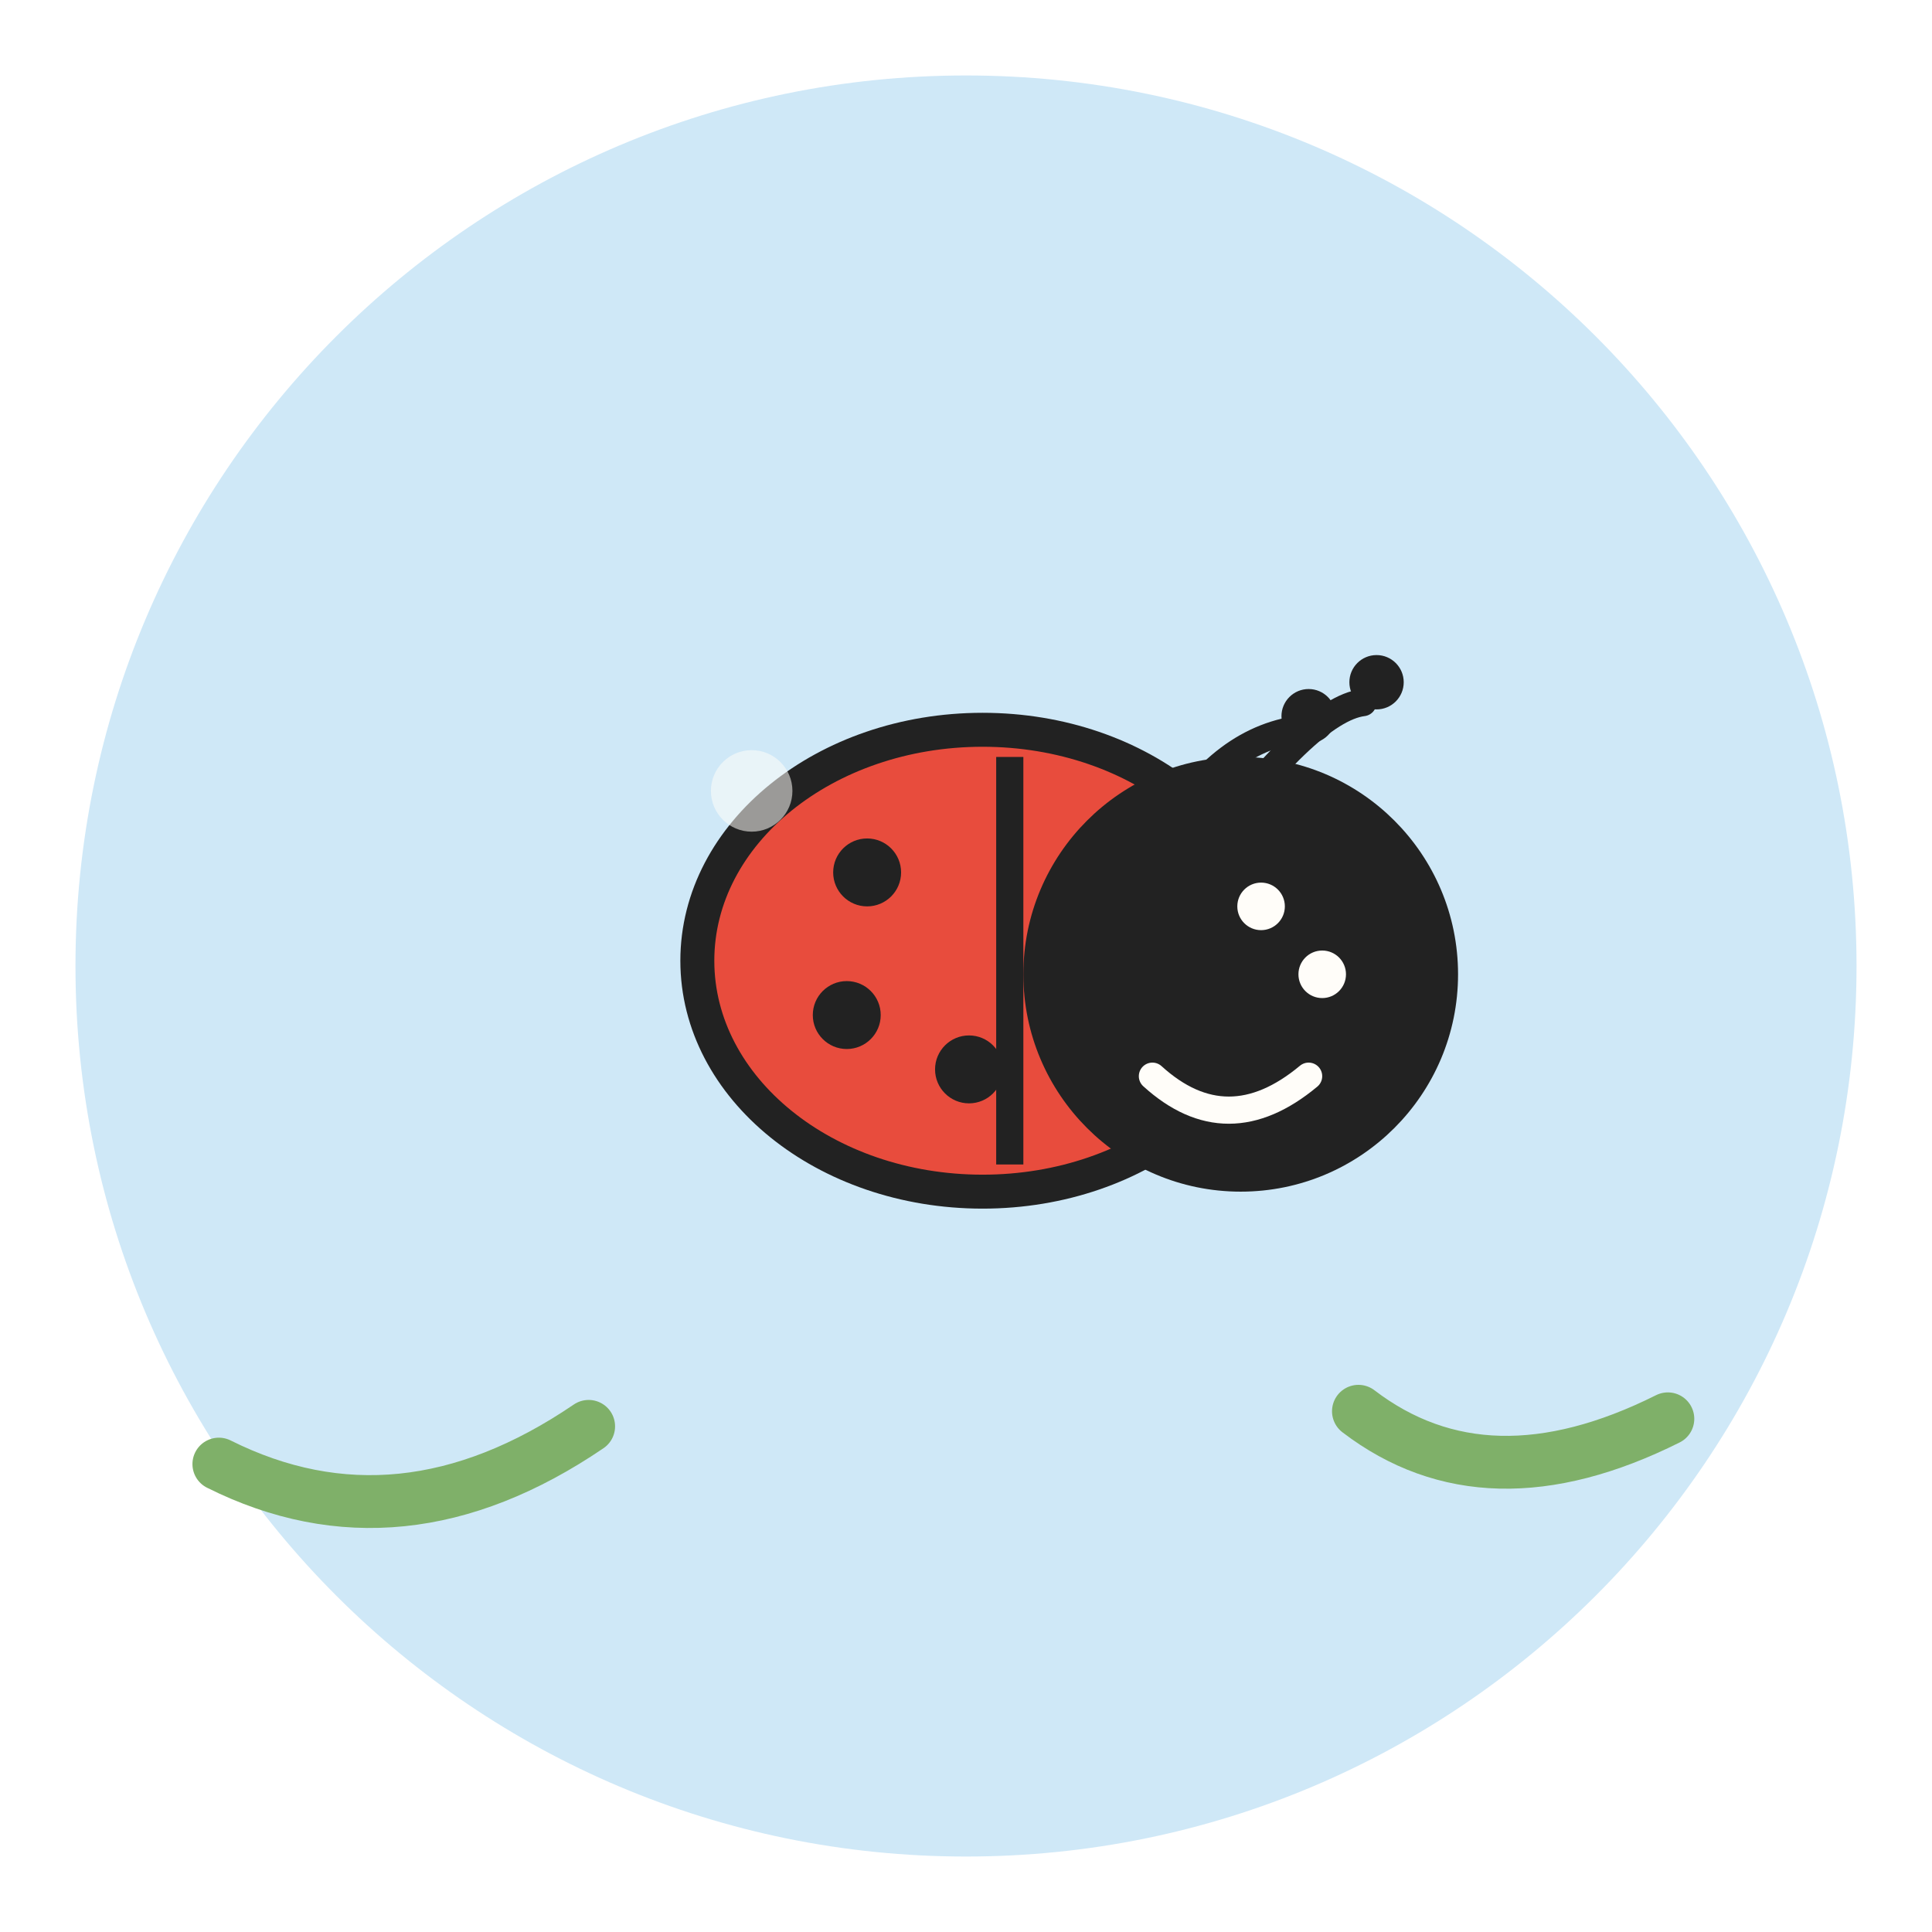
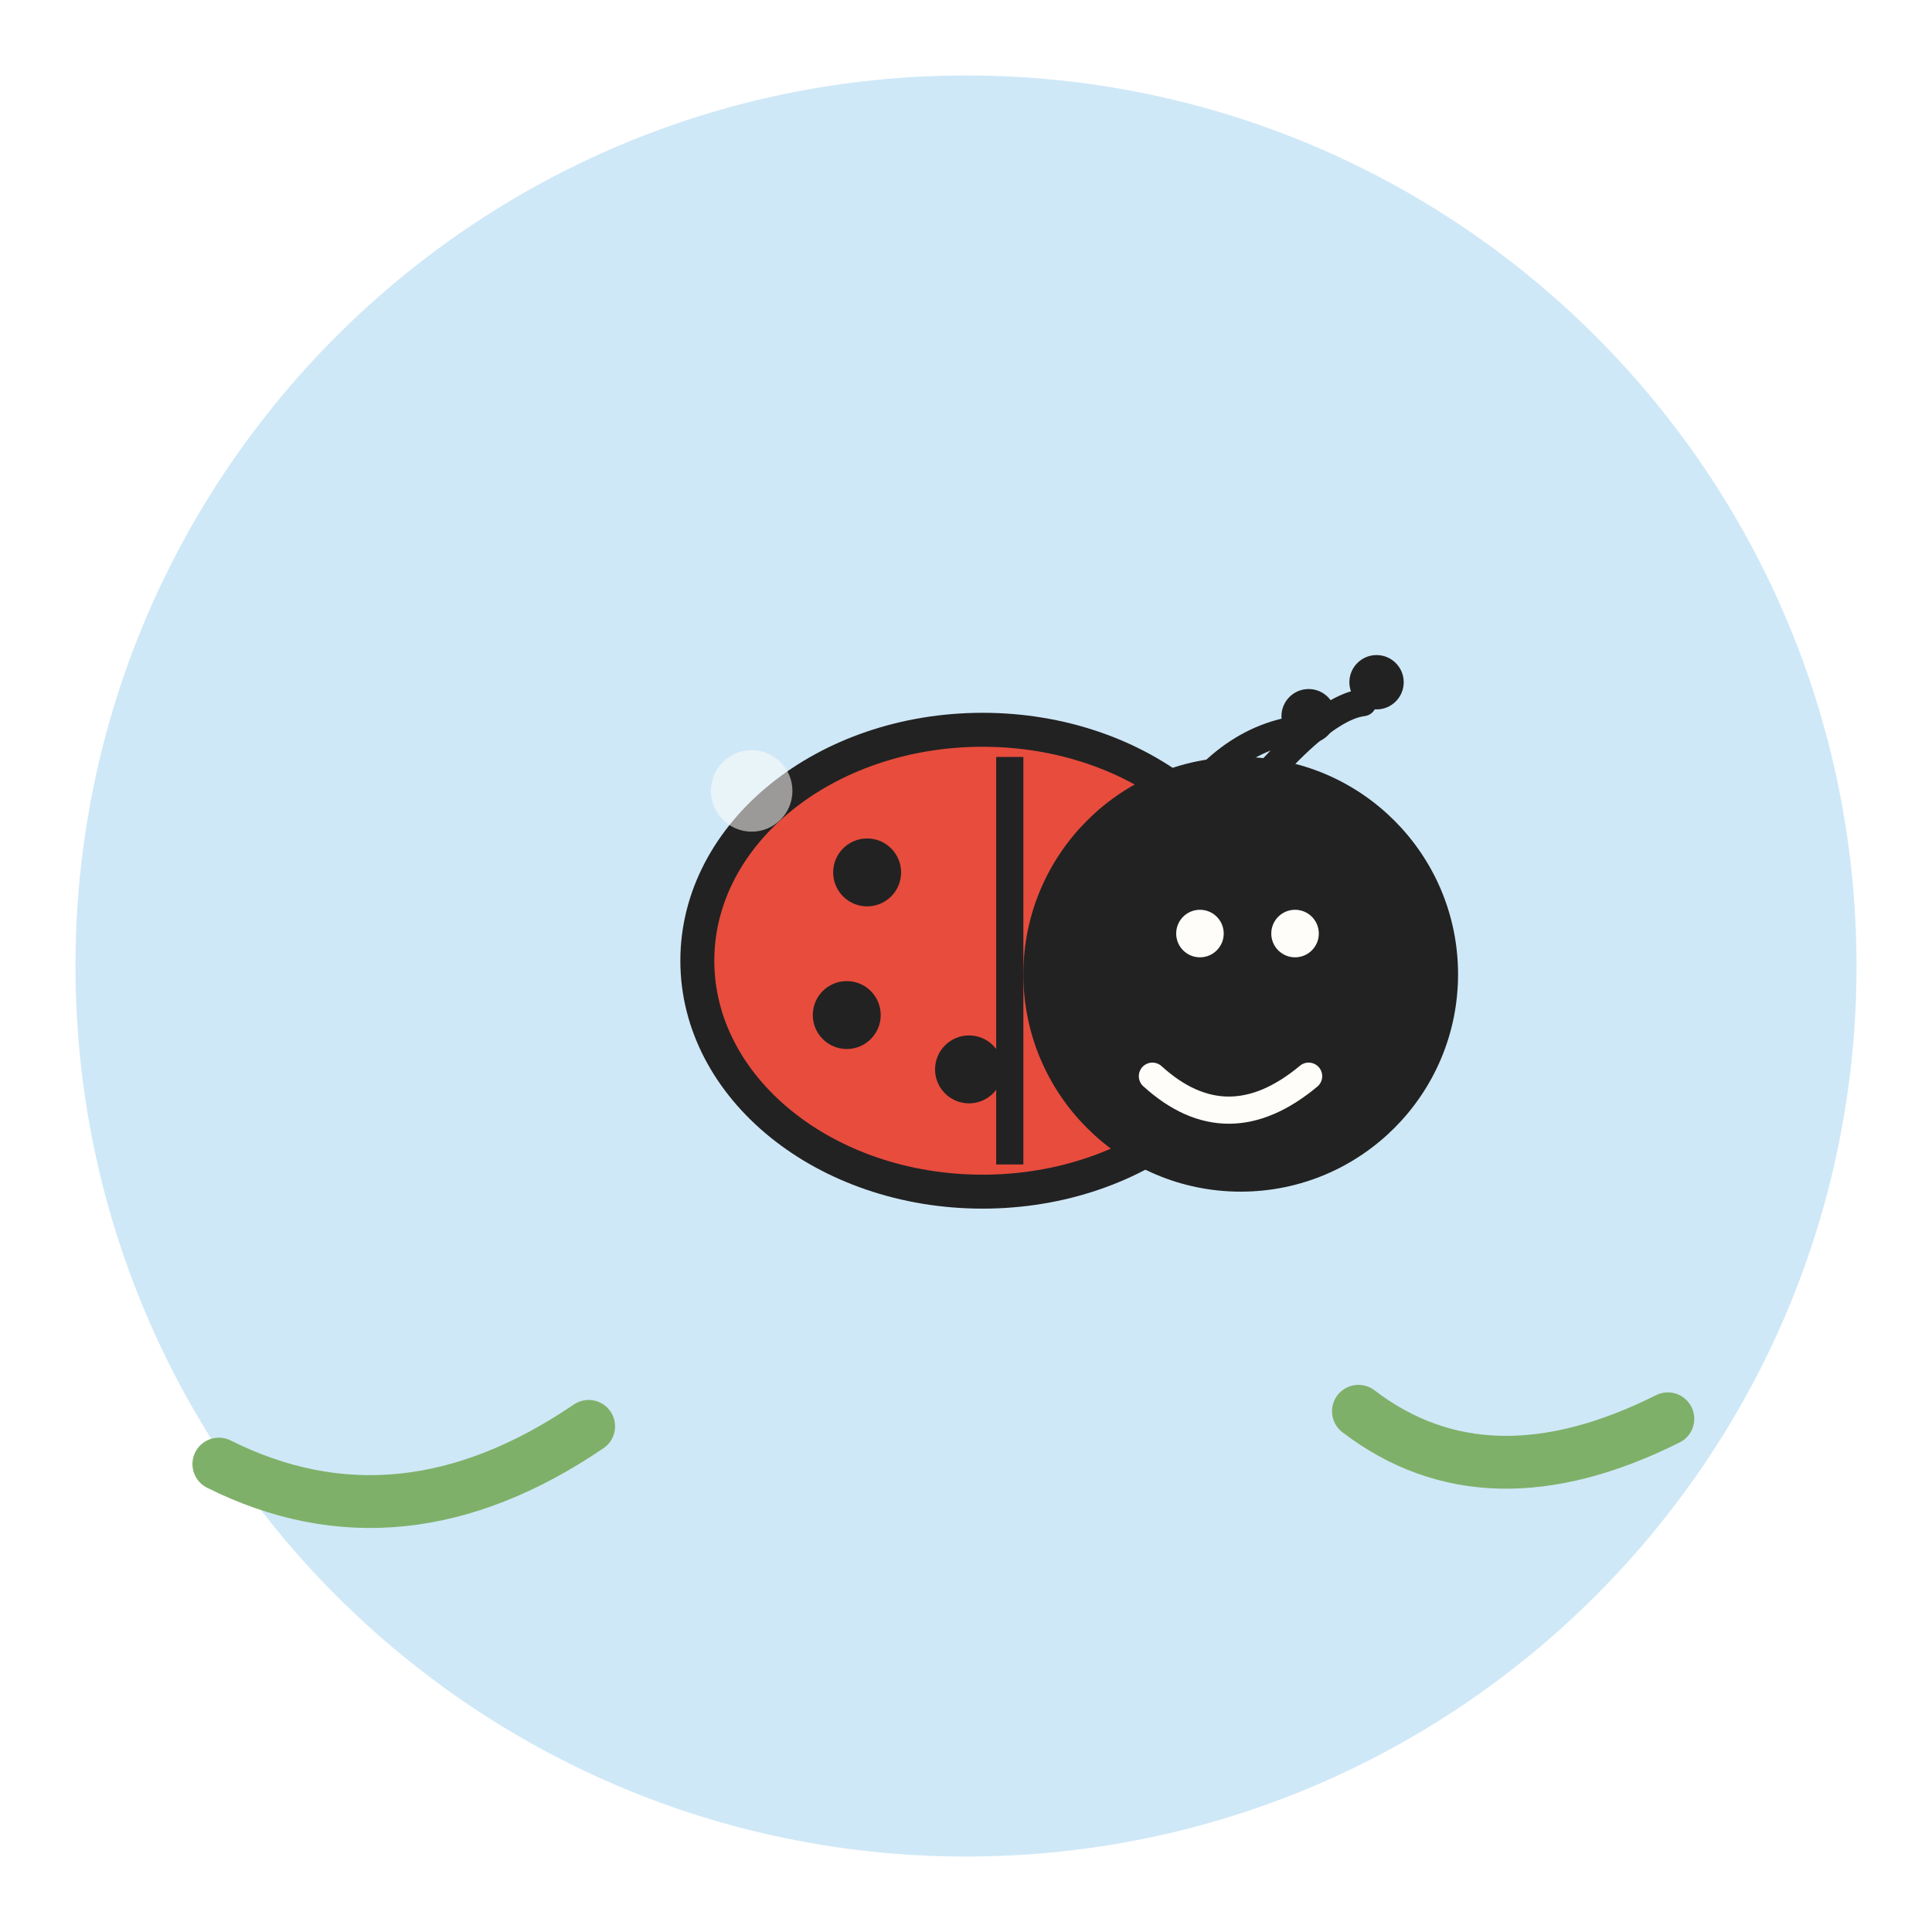
<svg xmlns="http://www.w3.org/2000/svg" width="512" height="512" viewBox="0 0 512 512" role="img" aria-label="SnugBug brand graphic">
  <circle cx="256" cy="256" r="236" fill="#CFE8F7" />
  <g transform="translate(120,125) scale(1.8)">
    <g id="ladybug">
      <ellipse cx="78" cy="72" rx="42" ry="34" fill="#E84C3D" stroke="#222222" stroke-width="5" />
      <ellipse cx="116" cy="74" rx="30" ry="30" fill="#222222" stroke="#222222" stroke-width="4" />
      <line x1="82" y1="42" x2="82" y2="102" stroke="#222222" stroke-width="4" />
      <circle cx="61" cy="59" r="5" fill="#222222" />
      <circle cx="58" cy="80" r="5" fill="#222222" />
      <circle cx="76" cy="88" r="5" fill="#222222" />
      <circle cx="95" cy="58" r="5" fill="#222222" />
      <circle cx="94" cy="89" r="5" fill="#222222" />
      <path d="M104 55 q8 -15 20 -17" fill="none" stroke="#222222" stroke-width="4" stroke-linecap="round" />
      <path d="M110 57 q16 -22 24 -23" fill="none" stroke="#222222" stroke-width="4" stroke-linecap="round" />
      <circle cx="126" cy="36" r="4" fill="#222222" />
      <circle cx="136" cy="31" r="4" fill="#222222" />
-       <circle cx="119" cy="64" r="3.5" fill="#FFFDF9" />
-       <circle cx="128" cy="74" r="3.5" fill="#FFFDF9" />
+       <circle cx="110" cy="68" r="3.5" fill="#FFFDF9" />
+       <circle cx="124" cy="68" r="3.5" fill="#FFFDF9" />
      <path d="M103 89 q11 10 23 0" fill="none" stroke="#FFFDF9" stroke-width="4" stroke-linecap="round" />
      <circle cx="44" cy="47" r="6" fill="#FFFDF9" opacity="0.55" />
    </g>
  </g>
  <path d="M58 388 q48 24 98 -10" fill="none" stroke="#7FB069" stroke-width="14" stroke-linecap="round" />
  <path d="M360 374 q34 26 82 2" fill="none" stroke="#7FB069" stroke-width="14" stroke-linecap="round" />
</svg>
